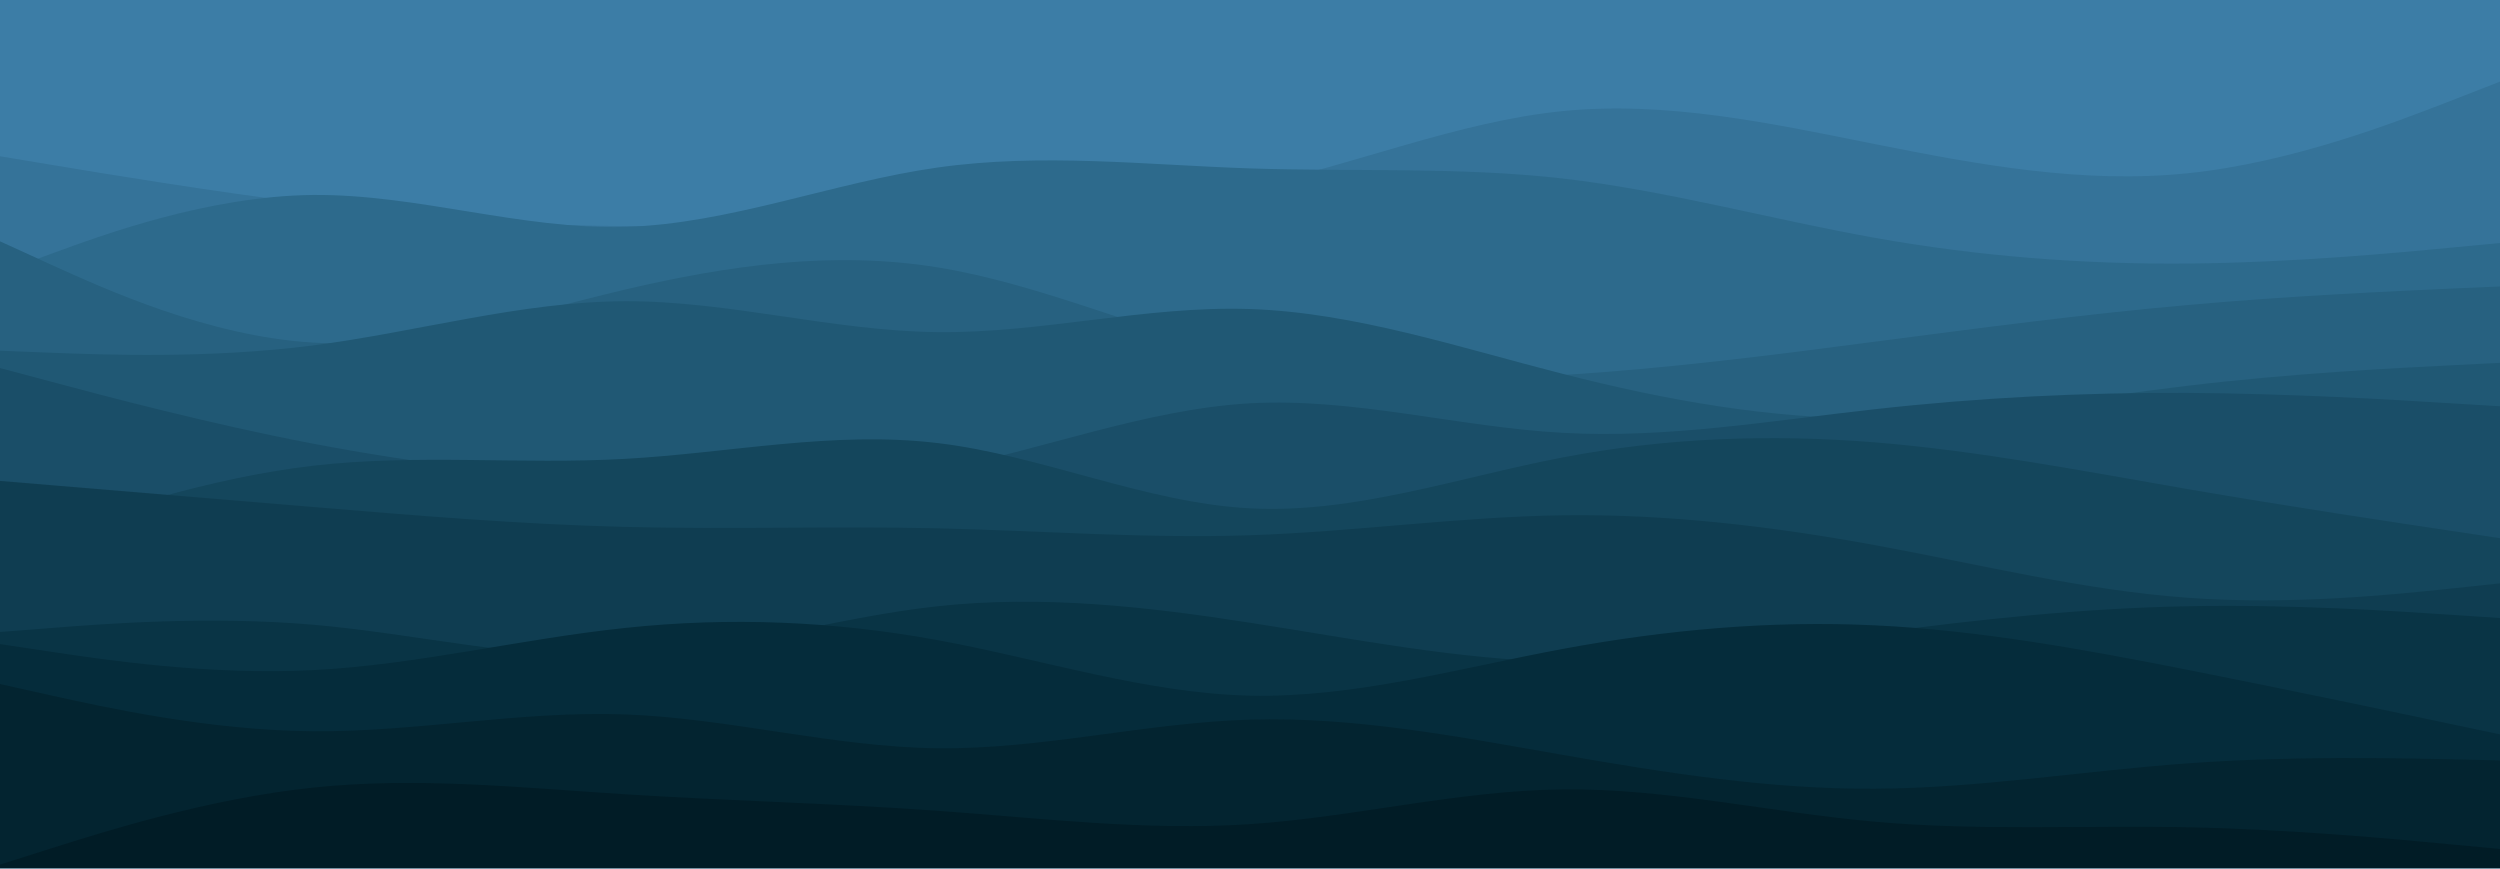
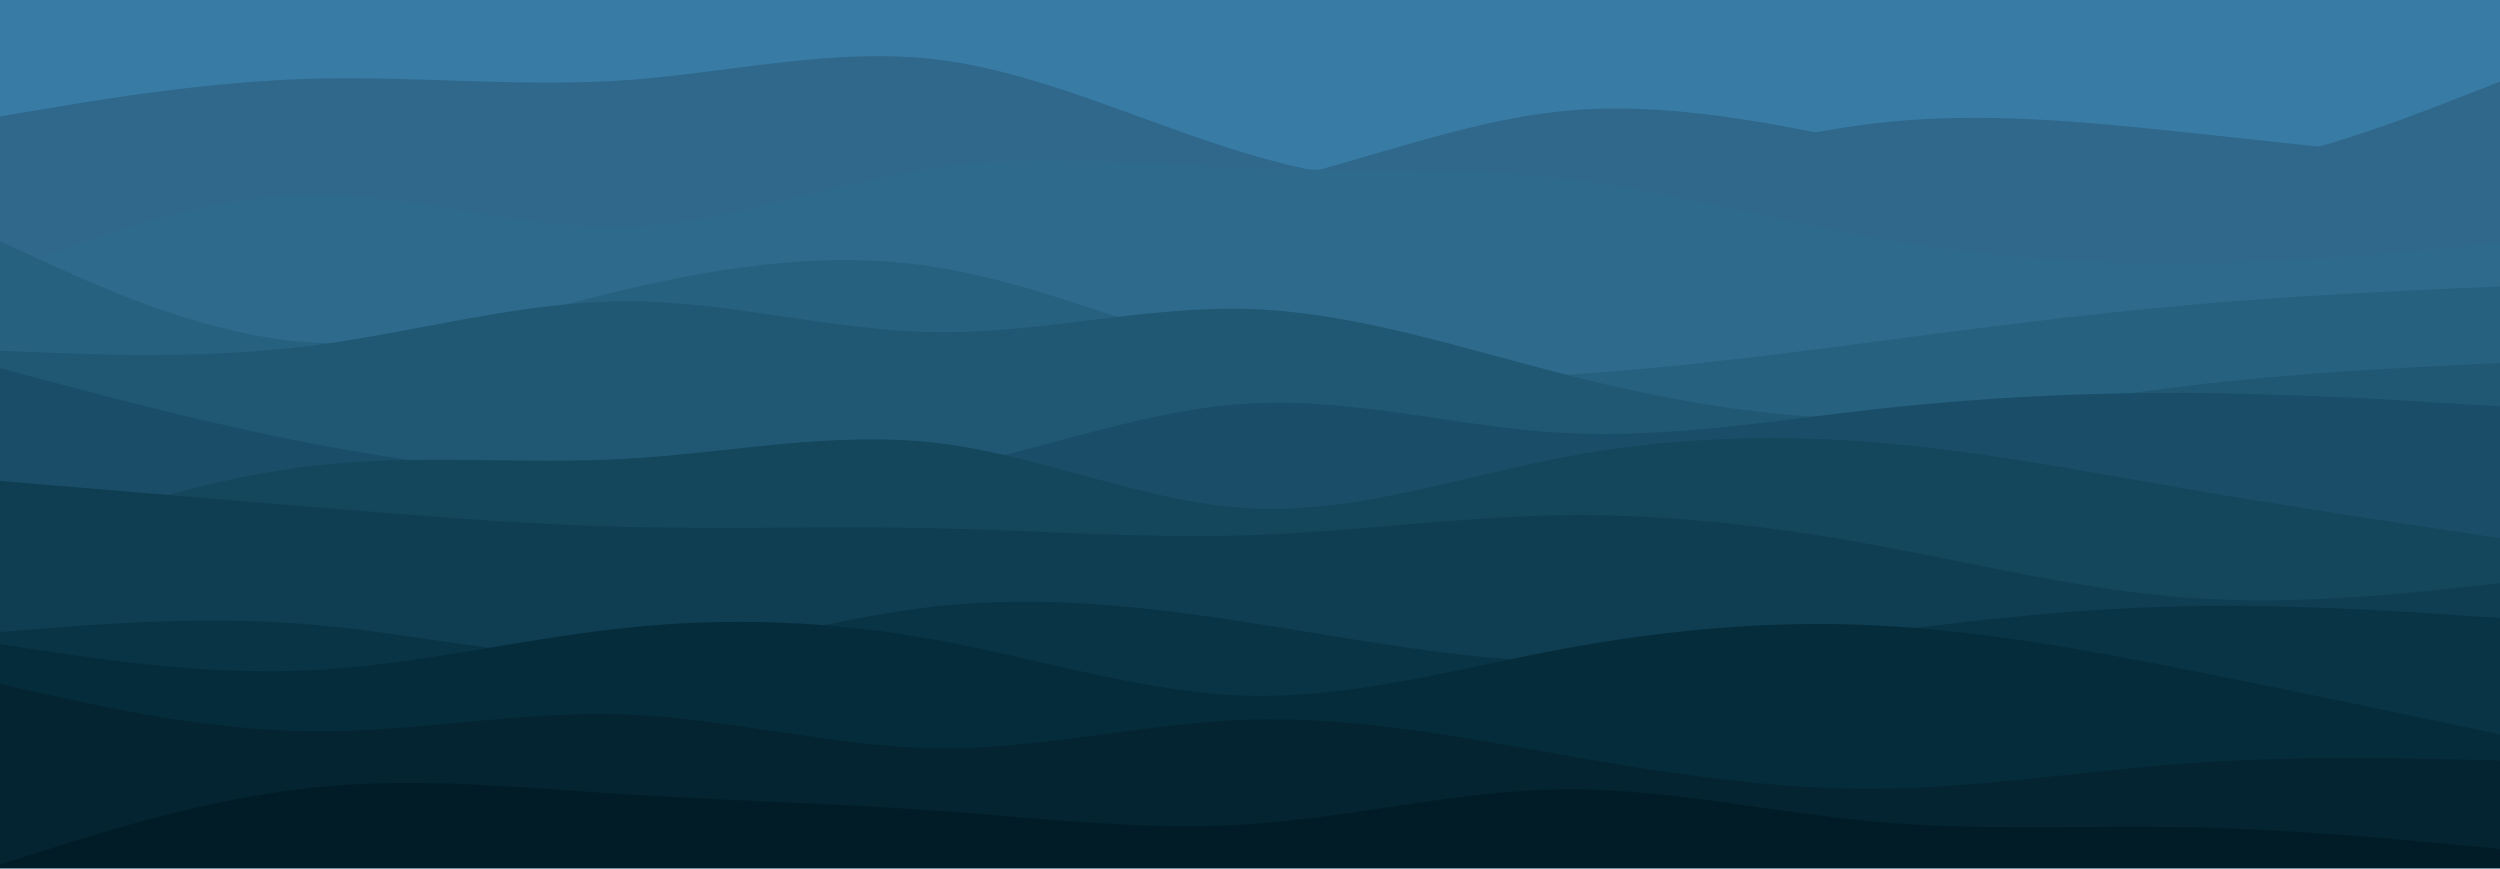
<svg xmlns="http://www.w3.org/2000/svg" id="visual" viewBox="0 0 1440 500" preserveAspectRatio="xMinYMin slice" width="1440" height="500" version="1.1">
-   <rect x="0" y="0" width="1440" height="500" fill="#3C7DA6" />
-   <path d="M0 67L30 62C60 57 120 47 180 45.3C240 43.7 300 50.3 360 46.2C420 42 480 27 540 34.3C600 41.7 660 71.3 720 89C780 106.7 840 112.3 900 105.2C960 98 1020 78 1080 71C1140 64 1200 70 1260 76.3C1320 82.7 1380 89.3 1410 92.7L1440 96L1440 501L1410 501C1380 501 1320 501 1260 501C1200 501 1140 501 1080 501C1020 501 960 501 900 501C840 501 780 501 720 501C660 501 600 501 540 501C480 501 420 501 360 501C300 501 240 501 180 501C120 501 60 501 30 501L0 501Z" fill="#3c7da6" />
-   <path d="M0 90L30 95C60 100 120 110 180 117.5C240 125 300 130 360 130.2C420 130.3 480 125.7 540 123.2C600 120.7 660 120.3 720 107.7C780 95 840 70 900 64C960 58 1020 71 1080 83C1140 95 1200 106 1260 99.8C1320 93.7 1380 70.3 1410 58.7L1440 47L1440 501L1410 501C1380 501 1320 501 1260 501C1200 501 1140 501 1080 501C1020 501 960 501 900 501C840 501 780 501 720 501C660 501 600 501 540 501C480 501 420 501 360 501C300 501 240 501 180 501C120 501 60 501 30 501L0 501Z" fill="#357399" />
+   <rect x="0" y="0" width="1440" height="500" fill="#387CA6" />
+   <path d="M0 67L30 62C60 57 120 47 180 45.3C240 43.7 300 50.3 360 46.2C420 42 480 27 540 34.3C600 41.7 660 71.3 720 89C780 106.7 840 112.3 900 105.2C960 98 1020 78 1080 71C1140 64 1200 70 1260 76.3C1320 82.7 1380 89.3 1410 92.7L1440 96L1440 501L1410 501C1380 501 1320 501 1260 501C1200 501 1140 501 1080 501C1020 501 960 501 900 501C840 501 780 501 720 501C660 501 600 501 540 501C480 501 420 501 360 501C300 501 240 501 180 501C120 501 60 501 30 501L0 501Z" fill="#30688C" />
+   <path d="M0 90L30 95C60 100 120 110 180 117.5C240 125 300 130 360 130.2C420 130.3 480 125.7 540 123.2C600 120.7 660 120.3 720 107.7C780 95 840 70 900 64C960 58 1020 71 1080 83C1140 95 1200 106 1260 99.8C1320 93.7 1380 70.3 1410 58.7L1440 47L1440 501L1410 501C1380 501 1320 501 1260 501C1200 501 1140 501 1080 501C1020 501 960 501 900 501C840 501 780 501 720 501C660 501 600 501 540 501C480 501 420 501 360 501C300 501 240 501 180 501C120 501 60 501 30 501L0 501Z" fill="#30688C" />
  <path d="M0 157L30 146C60 135 120 113 180 112.3C240 111.7 300 132.3 360 130.7C420 129 480 105 540 96.5C600 88 660 95 720 97C780 99 840 96 900 102.8C960 109.7 1020 126.3 1080 137C1140 147.7 1200 152.3 1260 151.8C1320 151.3 1380 145.7 1410 142.8L1440 140L1440 501L1410 501C1380 501 1320 501 1260 501C1200 501 1140 501 1080 501C1020 501 960 501 900 501C840 501 780 501 720 501C660 501 600 501 540 501C480 501 420 501 360 501C300 501 240 501 180 501C120 501 60 501 30 501L0 501Z" fill="#2d6a8c" />
  <path d="M0 139L30 152.7C60 166.3 120 193.7 180 197.3C240 201 300 181 360 166.8C420 152.7 480 144.3 540 154C600 163.7 660 191.3 720 205.3C780 219.3 840 219.7 900 216C960 212.3 1020 204.7 1080 196.8C1140 189 1200 181 1260 175.7C1320 170.3 1380 167.7 1410 166.3L1440 165L1440 501L1410 501C1380 501 1320 501 1260 501C1200 501 1140 501 1080 501C1020 501 960 501 900 501C840 501 780 501 720 501C660 501 600 501 540 501C480 501 420 501 360 501C300 501 240 501 180 501C120 501 60 501 30 501L0 501Z" fill="#276180" />
  <path d="M0 202L30 203.2C60 204.3 120 206.7 180 199C240 191.3 300 173.7 360 173.5C420 173.3 480 190.7 540 191.3C600 192 660 176 720 178C780 180 840 200 900 215.3C960 230.7 1020 241.3 1080 241C1140 240.7 1200 229.3 1260 222.2C1320 215 1380 212 1410 210.5L1440 209L1440 501L1410 501C1380 501 1320 501 1260 501C1200 501 1140 501 1080 501C1020 501 960 501 900 501C840 501 780 501 720 501C660 501 600 501 540 501C480 501 420 501 360 501C300 501 240 501 180 501C120 501 60 501 30 501L0 501Z" fill="#205874" />
  <path d="M0 212L30 220C60 228 120 244 180 255.5C240 267 300 274 360 277.8C420 281.7 480 282.3 540 270.8C600 259.3 660 235.7 720 232.3C780 229 840 246 900 249.3C960 252.7 1020 242.3 1080 235.7C1140 229 1200 226 1260 226.3C1320 226.7 1380 230.3 1410 232.2L1440 234L1440 501L1410 501C1380 501 1320 501 1260 501C1200 501 1140 501 1080 501C1020 501 960 501 900 501C840 501 780 501 720 501C660 501 600 501 540 501C480 501 420 501 360 501C300 501 240 501 180 501C120 501 60 501 30 501L0 501Z" fill="#1a4e68" />
  <path d="M0 316L30 305.8C60 295.7 120 275.3 180 268.3C240 261.3 300 267.7 360 264.3C420 261 480 248 540 255.2C600 262.3 660 289.7 720 292.8C780 296 840 275 900 263.5C960 252 1020 250 1080 254.8C1140 259.7 1200 271.3 1260 281.7C1320 292 1380 301 1410 305.5L1440 310L1440 501L1410 501C1380 501 1320 501 1260 501C1200 501 1140 501 1080 501C1020 501 960 501 900 501C840 501 780 501 720 501C660 501 600 501 540 501C480 501 420 501 360 501C300 501 240 501 180 501C120 501 60 501 30 501L0 501Z" fill="#14465c" />
  <path d="M0 277L30 279.5C60 282 120 287 180 292C240 297 300 302 360 303.5C420 305 480 303 540 304.3C600 305.7 660 310.3 720 308.3C780 306.3 840 297.7 900 296.8C960 296 1020 303 1080 314C1140 325 1200 340 1260 344.3C1320 348.7 1380 342.3 1410 339.2L1440 336L1440 501L1410 501C1380 501 1320 501 1260 501C1200 501 1140 501 1080 501C1020 501 960 501 900 501C840 501 780 501 720 501C660 501 600 501 540 501C480 501 420 501 360 501C300 501 240 501 180 501C120 501 60 501 30 501L0 501Z" fill="#0f3d51" />
  <path d="M0 364L30 361.7C60 359.3 120 354.7 180 359.8C240 365 300 380 360 377.7C420 375.3 480 355.7 540 349.2C600 342.7 660 349.3 720 358.7C780 368 840 380 900 381.2C960 382.3 1020 372.7 1080 364.7C1140 356.7 1200 350.3 1260 349.2C1320 348 1380 352 1410 354L1440 356L1440 501L1410 501C1380 501 1320 501 1260 501C1200 501 1140 501 1080 501C1020 501 960 501 900 501C840 501 780 501 720 501C660 501 600 501 540 501C480 501 420 501 360 501C300 501 240 501 180 501C120 501 60 501 30 501L0 501Z" fill="#093445" />
  <path d="M0 371L30 375.5C60 380 120 389 180 386C240 383 300 368 360 361.7C420 355.3 480 357.7 540 368.7C600 379.7 660 399.3 720 400.7C780 402 840 385 900 373.8C960 362.7 1020 357.3 1080 360.2C1140 363 1200 374 1260 385.8C1320 397.7 1380 410.3 1410 416.7L1440 423L1440 501L1410 501C1380 501 1320 501 1260 501C1200 501 1140 501 1080 501C1020 501 960 501 900 501C840 501 780 501 720 501C660 501 600 501 540 501C480 501 420 501 360 501C300 501 240 501 180 501C120 501 60 501 30 501L0 501Z" fill="#052c3b" />
  <path d="M0 394L30 400.7C60 407.3 120 420.7 180 421.2C240 421.7 300 409.3 360 411.5C420 413.7 480 430.3 540 431C600 431.7 660 416.3 720 414.5C780 412.7 840 424.3 900 434.8C960 445.3 1020 454.7 1080 454.3C1140 454 1200 444 1260 439.7C1320 435.3 1380 436.7 1410 437.3L1440 438L1440 501L1410 501C1380 501 1320 501 1260 501C1200 501 1140 501 1080 501C1020 501 960 501 900 501C840 501 780 501 720 501C660 501 600 501 540 501C480 501 420 501 360 501C300 501 240 501 180 501C120 501 60 501 30 501L0 501Z" fill="#032430" />
  <path d="M0 498L30 488.5C60 479 120 460 180 453.7C240 447.3 300 453.7 360 457.5C420 461.3 480 462.7 540 467C600 471.3 660 478.7 720 474.7C780 470.7 840 455.3 900 454.7C960 454 1020 468 1080 473.3C1140 478.7 1200 475.3 1260 476.5C1320 477.7 1380 483.3 1410 486.2L1440 489L1440 501L1410 501C1380 501 1320 501 1260 501C1200 501 1140 501 1080 501C1020 501 960 501 900 501C840 501 780 501 720 501C660 501 600 501 540 501C480 501 420 501 360 501C300 501 240 501 180 501C120 501 60 501 30 501L0 501Z" fill="#011c26" />
</svg>
